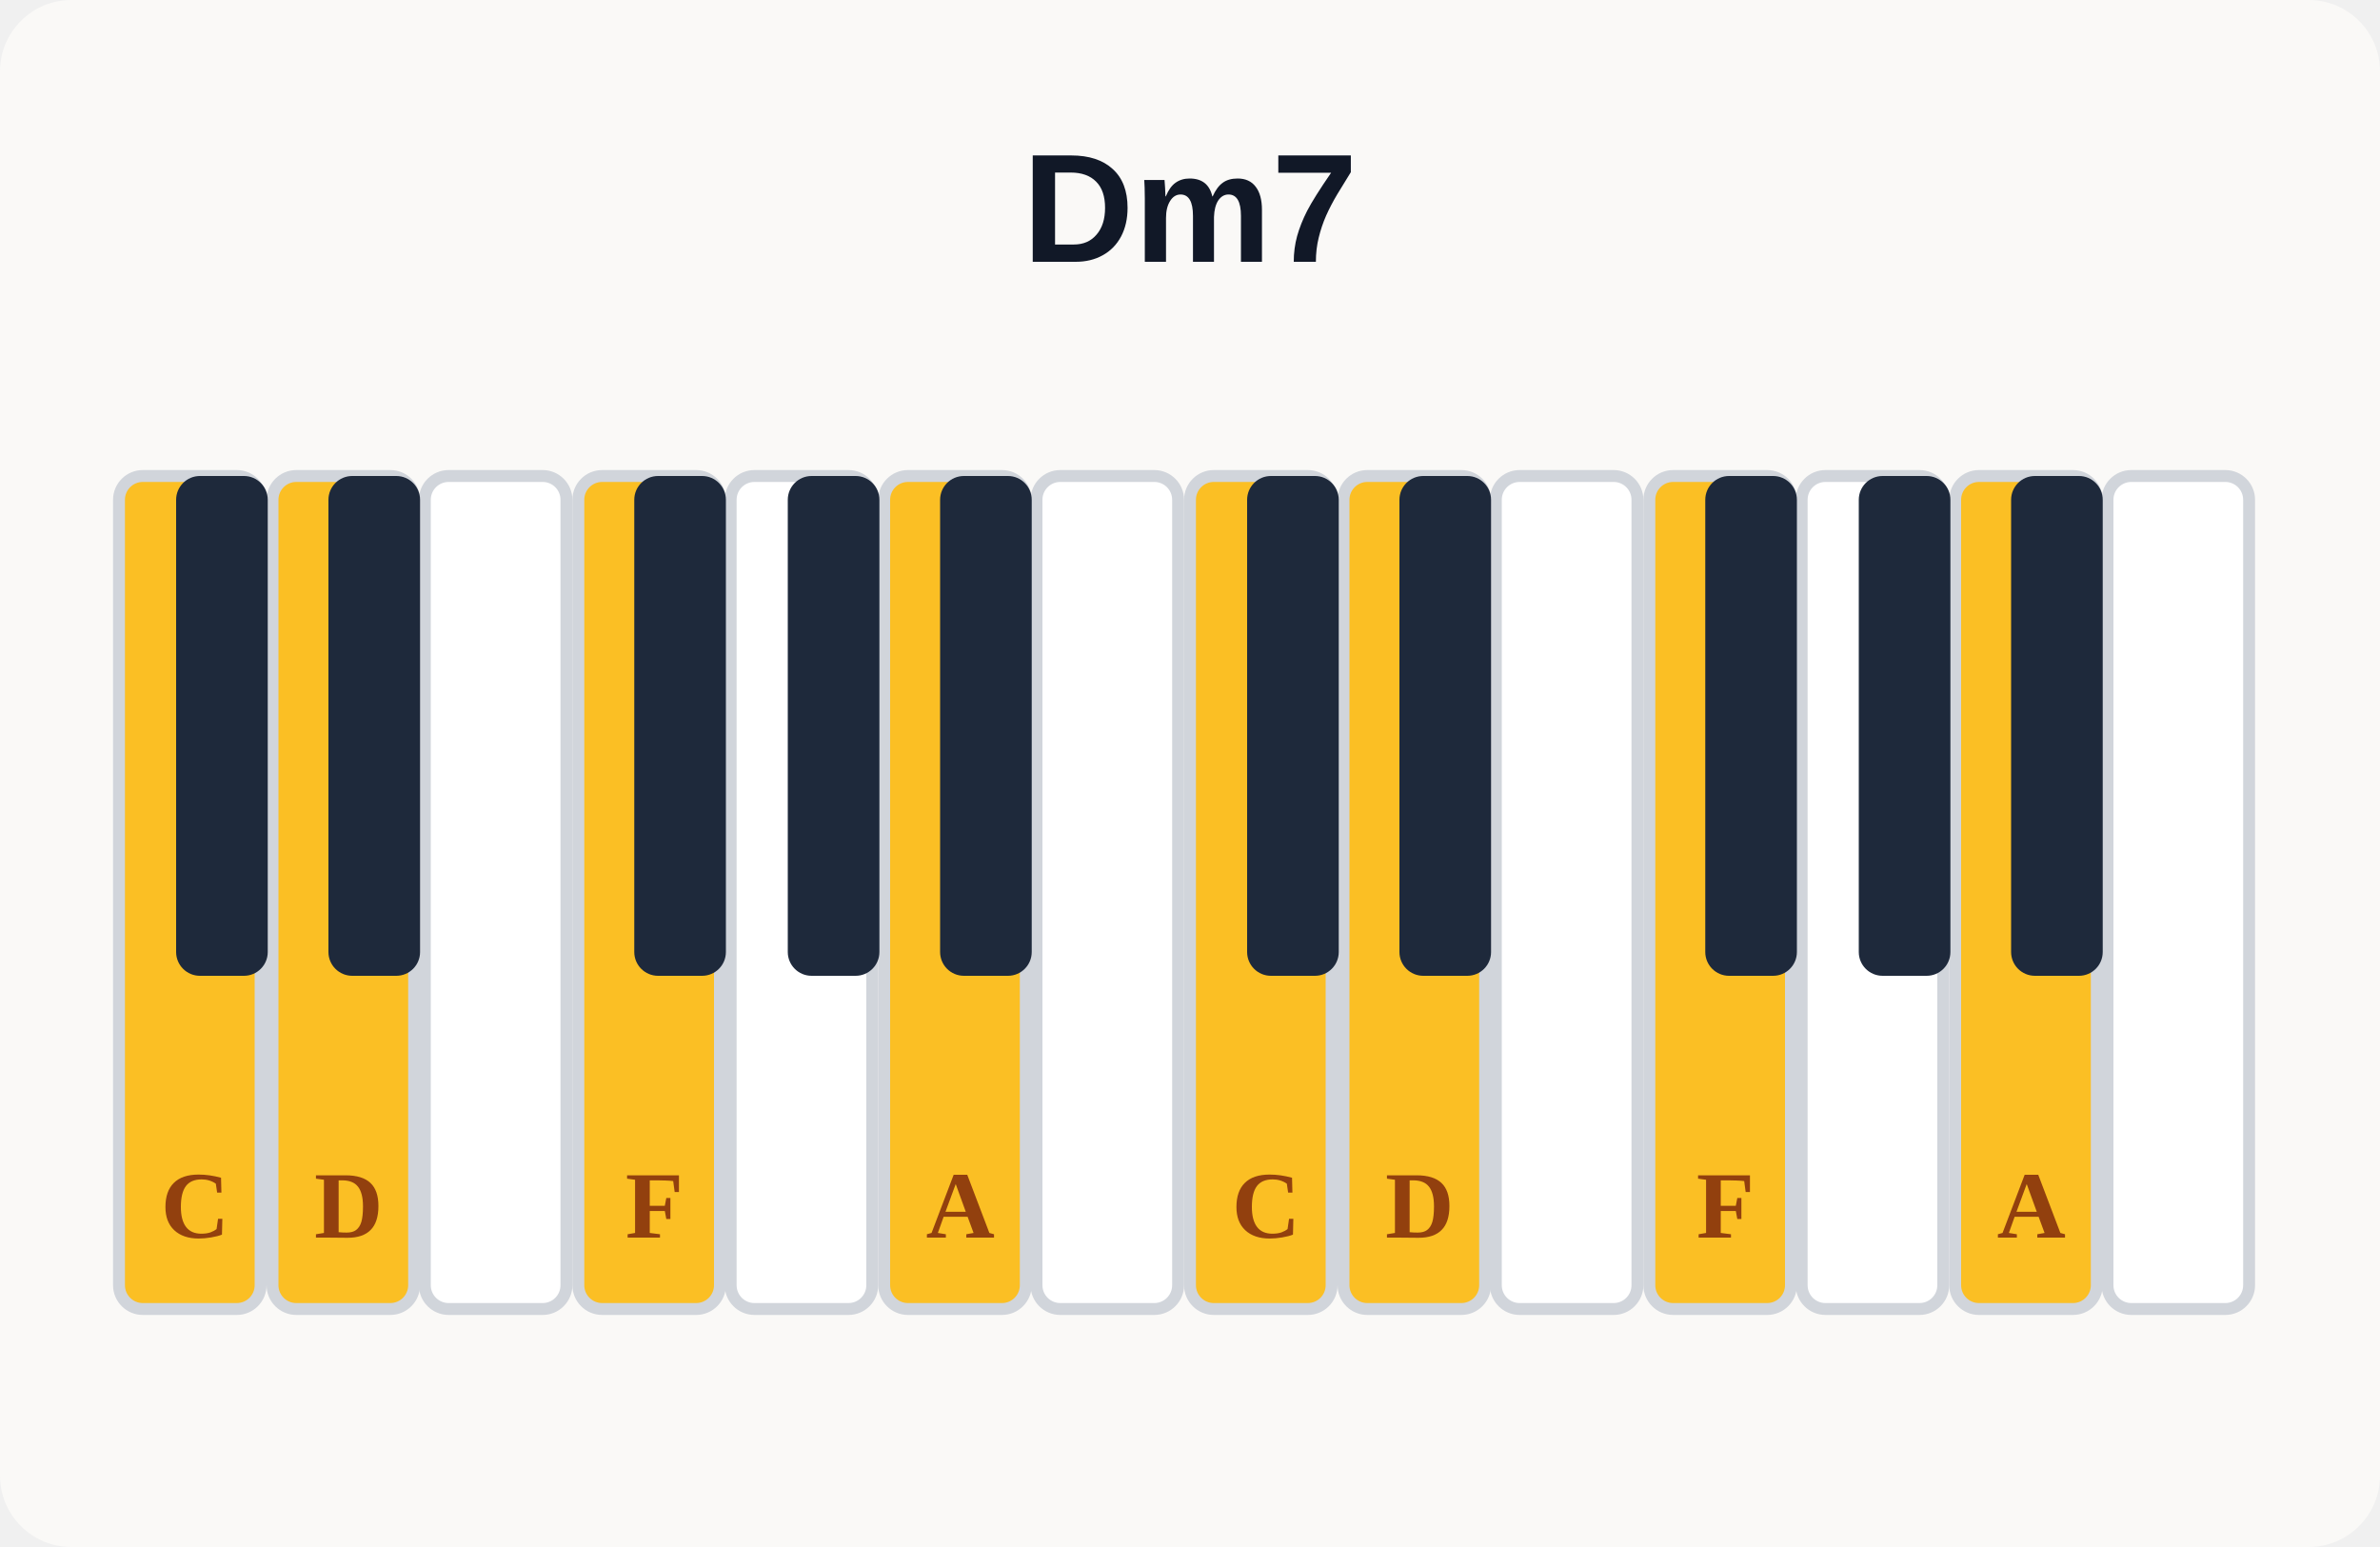
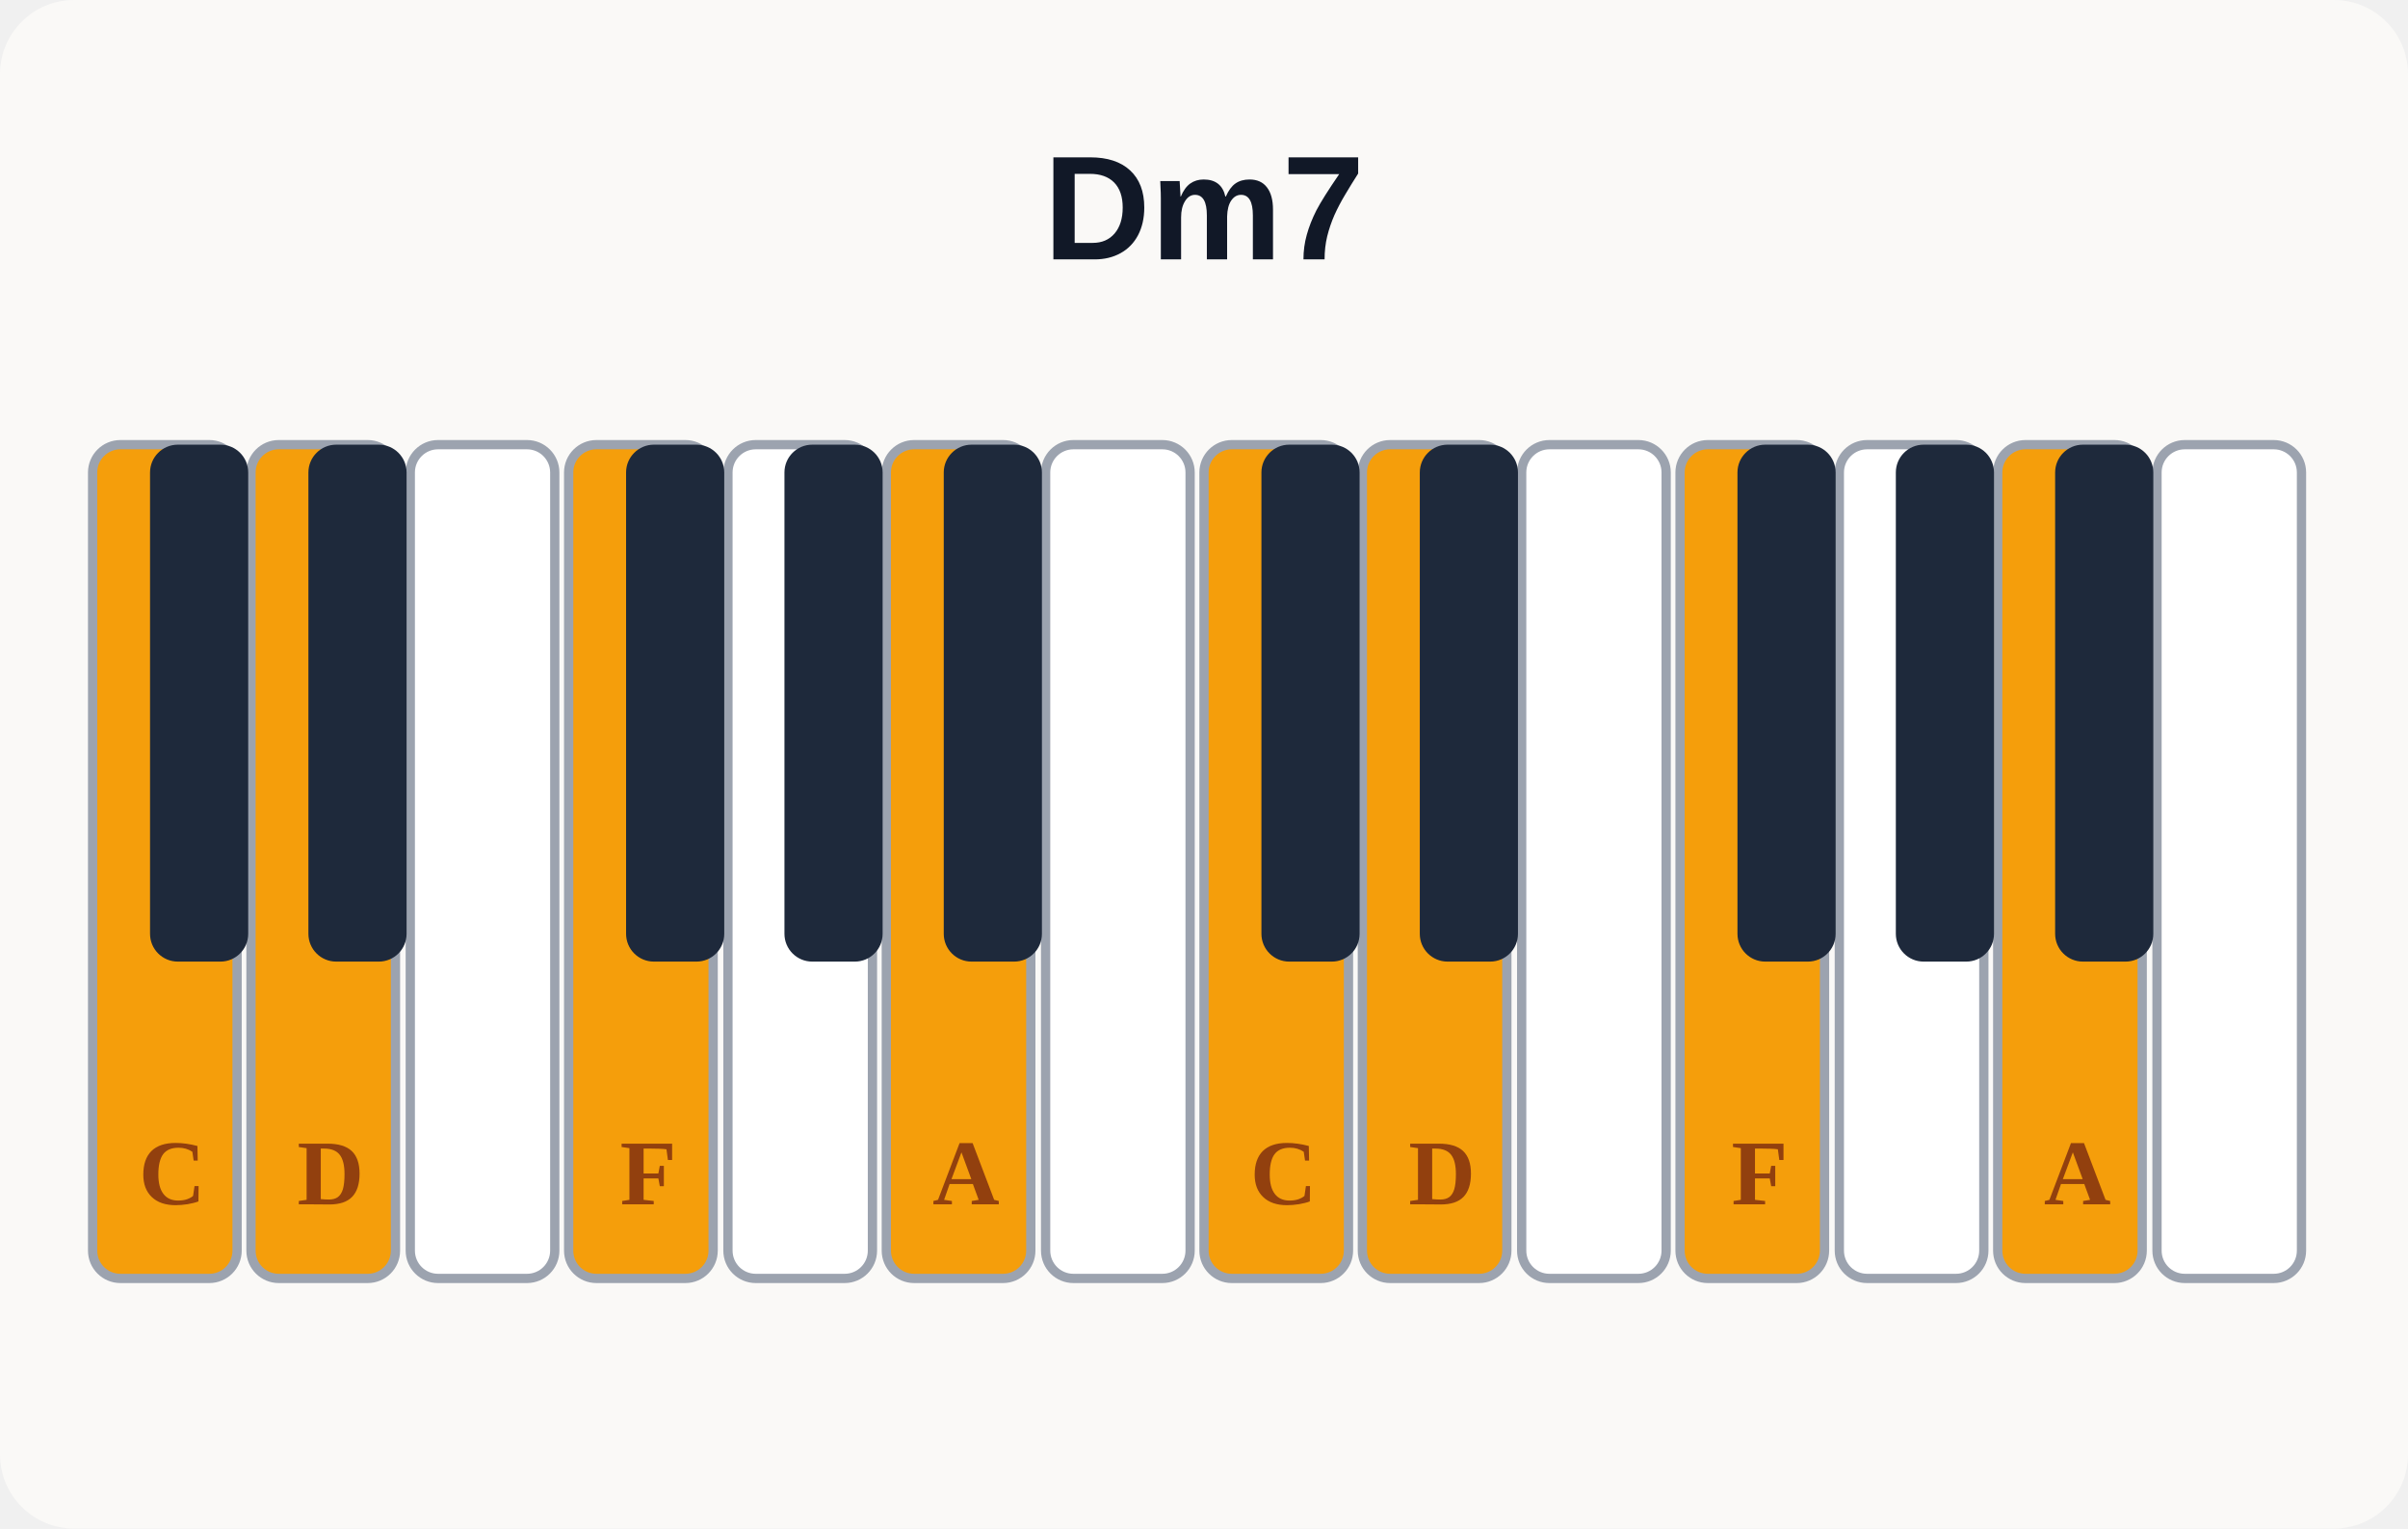
- <svg xmlns="http://www.w3.org/2000/svg" width="200" height="130" viewBox="0 0 200 130">
-   <rect width="200" height="130" fill="#faf9f7" rx="6" />
-   <text x="100" y="22" text-anchor="middle" font-family="Arial,sans-serif" font-size="13" font-weight="700" fill="#111827">Dm7</text>
-   <rect x="10.0" y="40" width="11.9" height="70" fill="#fbbf24" stroke="#d1d5db" stroke-width="1" rx="2" />
-   <text x="16.4" y="104" text-anchor="middle" font-size="8" fill="#92400e" font-weight="700">C</text>
-   <rect x="22.9" y="40" width="11.9" height="70" fill="#fbbf24" stroke="#d1d5db" stroke-width="1" rx="2" />
-   <text x="29.3" y="104" text-anchor="middle" font-size="8" fill="#92400e" font-weight="700">D</text>
-   <rect x="35.7" y="40" width="11.9" height="70" fill="white" stroke="#d1d5db" stroke-width="1" rx="2" />
-   <rect x="48.6" y="40" width="11.9" height="70" fill="#fbbf24" stroke="#d1d5db" stroke-width="1" rx="2" />
-   <text x="55.0" y="104" text-anchor="middle" font-size="8" fill="#92400e" font-weight="700">F</text>
-   <rect x="61.4" y="40" width="11.9" height="70" fill="white" stroke="#d1d5db" stroke-width="1" rx="2" />
-   <rect x="74.3" y="40" width="11.9" height="70" fill="#fbbf24" stroke="#d1d5db" stroke-width="1" rx="2" />
-   <text x="80.7" y="104" text-anchor="middle" font-size="8" fill="#92400e" font-weight="700">A</text>
-   <rect x="87.1" y="40" width="11.9" height="70" fill="white" stroke="#d1d5db" stroke-width="1" rx="2" />
-   <rect x="100.0" y="40" width="11.9" height="70" fill="#fbbf24" stroke="#d1d5db" stroke-width="1" rx="2" />
-   <text x="106.4" y="104" text-anchor="middle" font-size="8" fill="#92400e" font-weight="700">C</text>
-   <rect x="112.9" y="40" width="11.9" height="70" fill="#fbbf24" stroke="#d1d5db" stroke-width="1" rx="2" />
-   <text x="119.3" y="104" text-anchor="middle" font-size="8" fill="#92400e" font-weight="700">D</text>
-   <rect x="125.7" y="40" width="11.9" height="70" fill="white" stroke="#d1d5db" stroke-width="1" rx="2" />
-   <rect x="138.6" y="40" width="11.9" height="70" fill="#fbbf24" stroke="#d1d5db" stroke-width="1" rx="2" />
-   <text x="145.0" y="104" text-anchor="middle" font-size="8" fill="#92400e" font-weight="700">F</text>
-   <rect x="151.4" y="40" width="11.9" height="70" fill="white" stroke="#d1d5db" stroke-width="1" rx="2" />
-   <rect x="164.3" y="40" width="11.9" height="70" fill="#fbbf24" stroke="#d1d5db" stroke-width="1" rx="2" />
-   <text x="170.7" y="104" text-anchor="middle" font-size="8" fill="#92400e" font-weight="700">A</text>
-   <rect x="177.1" y="40" width="11.9" height="70" fill="white" stroke="#d1d5db" stroke-width="1" rx="2" />
-   <rect x="14.8" y="40" width="7.7" height="42.0" fill="#1e293b" rx="2" />
-   <rect x="27.6" y="40" width="7.7" height="42.0" fill="#1e293b" rx="2" />
-   <rect x="53.3" y="40" width="7.7" height="42.0" fill="#1e293b" rx="2" />
-   <rect x="66.2" y="40" width="7.7" height="42.0" fill="#1e293b" rx="2" />
-   <rect x="79.0" y="40" width="7.7" height="42.0" fill="#1e293b" rx="2" />
-   <rect x="104.8" y="40" width="7.7" height="42.0" fill="#1e293b" rx="2" />
-   <rect x="117.6" y="40" width="7.7" height="42.0" fill="#1e293b" rx="2" />
-   <rect x="143.3" y="40" width="7.7" height="42.0" fill="#1e293b" rx="2" />
-   <rect x="156.2" y="40" width="7.7" height="42.0" fill="#1e293b" rx="2" />
-   <rect x="169.0" y="40" width="7.7" height="42.0" fill="#1e293b" rx="2" />
+ <svg xmlns="http://www.w3.org/2000/svg" width="260" height="165" viewBox="0 0 260 165">
+   <rect width="260" height="165" fill="#faf9f7" rx="8" />
+   <text x="130" y="28" text-anchor="middle" font-family="Arial,sans-serif" font-size="16" font-weight="700" fill="#111827">Dm7</text>
+   <rect x="10.0" y="48" width="15.6" height="90" fill="#f59e0b" stroke="#9ca3af" stroke-width="1" rx="3" />
+   <text x="18.6" y="130" text-anchor="middle" font-size="10" fill="#92400e" font-weight="700">C</text>
+   <rect x="27.1" y="48" width="15.6" height="90" fill="#f59e0b" stroke="#9ca3af" stroke-width="1" rx="3" />
+   <text x="35.7" y="130" text-anchor="middle" font-size="10" fill="#92400e" font-weight="700">D</text>
+   <rect x="44.3" y="48" width="15.6" height="90" fill="white" stroke="#9ca3af" stroke-width="1" rx="3" />
+   <rect x="61.4" y="48" width="15.6" height="90" fill="#f59e0b" stroke="#9ca3af" stroke-width="1" rx="3" />
+   <text x="70.0" y="130" text-anchor="middle" font-size="10" fill="#92400e" font-weight="700">F</text>
+   <rect x="78.6" y="48" width="15.6" height="90" fill="white" stroke="#9ca3af" stroke-width="1" rx="3" />
+   <rect x="95.7" y="48" width="15.6" height="90" fill="#f59e0b" stroke="#9ca3af" stroke-width="1" rx="3" />
+   <text x="104.3" y="130" text-anchor="middle" font-size="10" fill="#92400e" font-weight="700">A</text>
+   <rect x="112.9" y="48" width="15.6" height="90" fill="white" stroke="#9ca3af" stroke-width="1" rx="3" />
+   <rect x="130.0" y="48" width="15.6" height="90" fill="#f59e0b" stroke="#9ca3af" stroke-width="1" rx="3" />
+   <text x="138.6" y="130" text-anchor="middle" font-size="10" fill="#92400e" font-weight="700">C</text>
+   <rect x="147.1" y="48" width="15.6" height="90" fill="#f59e0b" stroke="#9ca3af" stroke-width="1" rx="3" />
+   <text x="155.7" y="130" text-anchor="middle" font-size="10" fill="#92400e" font-weight="700">D</text>
+   <rect x="164.3" y="48" width="15.6" height="90" fill="white" stroke="#9ca3af" stroke-width="1" rx="3" />
+   <rect x="181.4" y="48" width="15.6" height="90" fill="#f59e0b" stroke="#9ca3af" stroke-width="1" rx="3" />
+   <text x="190.0" y="130" text-anchor="middle" font-size="10" fill="#92400e" font-weight="700">F</text>
+   <rect x="198.6" y="48" width="15.6" height="90" fill="white" stroke="#9ca3af" stroke-width="1" rx="3" />
+   <rect x="215.7" y="48" width="15.6" height="90" fill="#f59e0b" stroke="#9ca3af" stroke-width="1" rx="3" />
+   <text x="224.3" y="130" text-anchor="middle" font-size="10" fill="#92400e" font-weight="700">A</text>
+   <rect x="232.9" y="48" width="15.6" height="90" fill="white" stroke="#9ca3af" stroke-width="1" rx="3" />
+   <rect x="16.2" y="48" width="10.6" height="55.8" fill="#1e293b" rx="3" />
+   <rect x="33.3" y="48" width="10.6" height="55.8" fill="#1e293b" rx="3" />
+   <rect x="67.6" y="48" width="10.6" height="55.8" fill="#1e293b" rx="3" />
+   <rect x="84.7" y="48" width="10.6" height="55.8" fill="#1e293b" rx="3" />
+   <rect x="101.9" y="48" width="10.6" height="55.8" fill="#1e293b" rx="3" />
+   <rect x="136.2" y="48" width="10.6" height="55.8" fill="#1e293b" rx="3" />
+   <rect x="153.3" y="48" width="10.6" height="55.8" fill="#1e293b" rx="3" />
+   <rect x="187.6" y="48" width="10.6" height="55.8" fill="#1e293b" rx="3" />
+   <rect x="204.7" y="48" width="10.6" height="55.8" fill="#1e293b" rx="3" />
+   <rect x="221.9" y="48" width="10.6" height="55.8" fill="#1e293b" rx="3" />
</svg>
